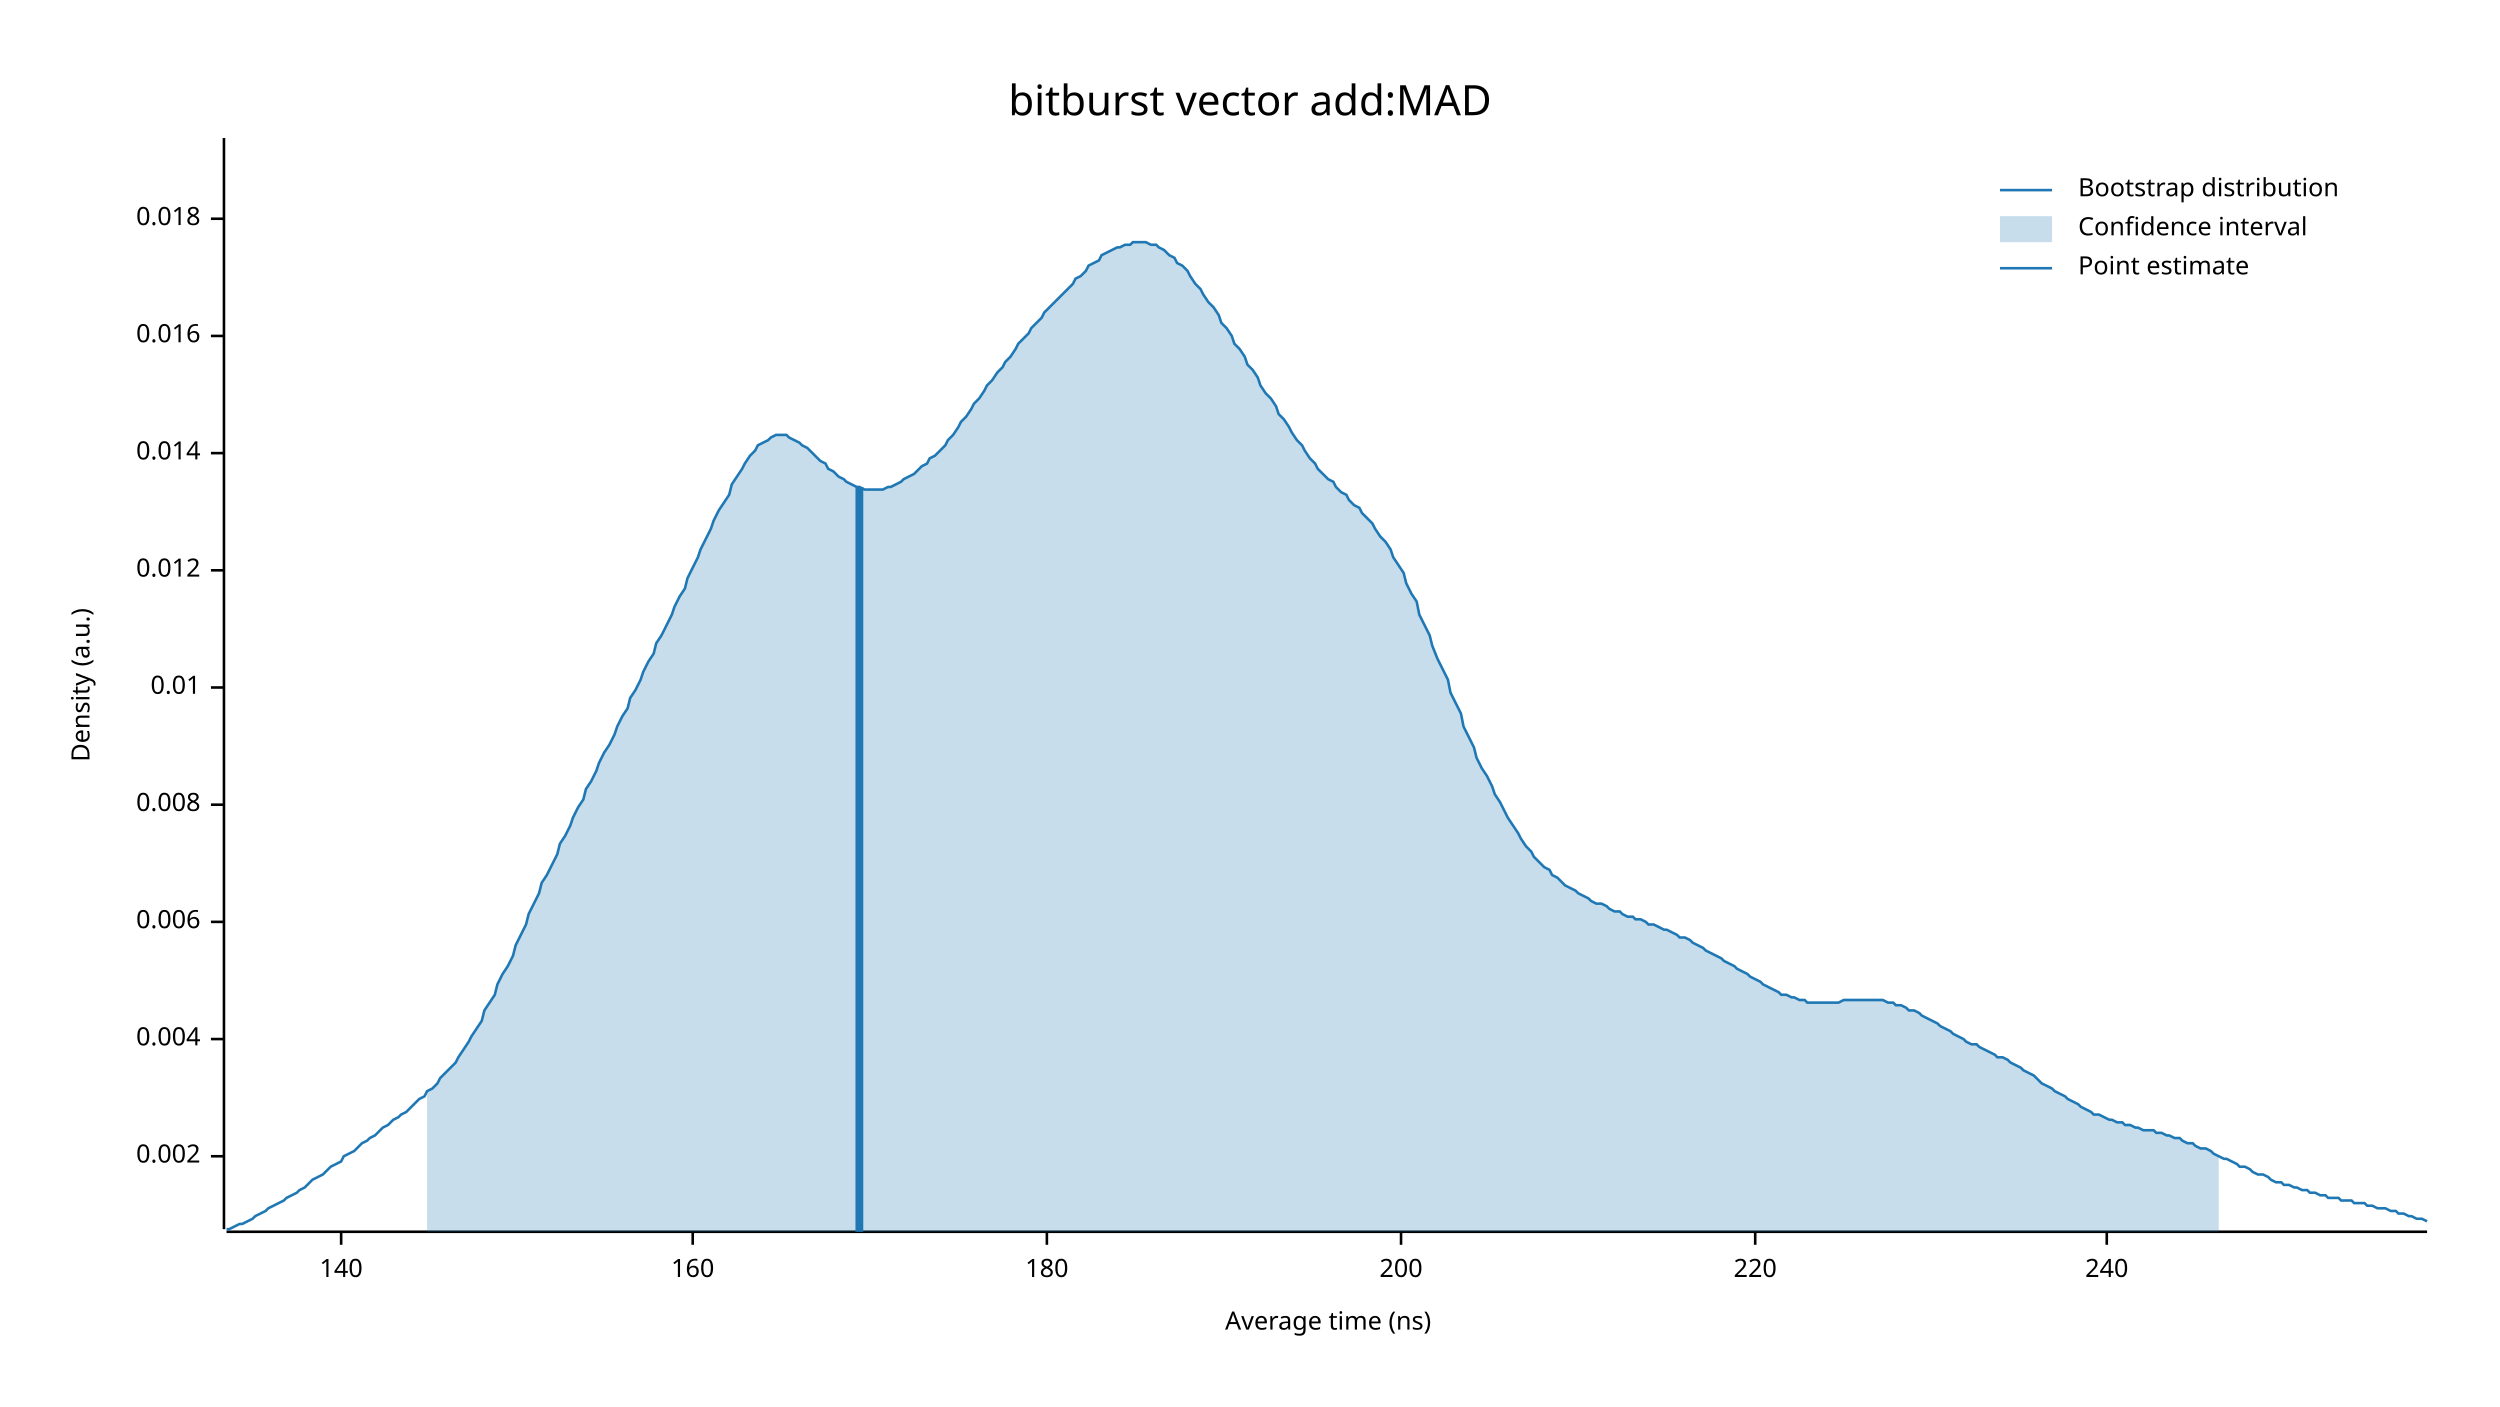
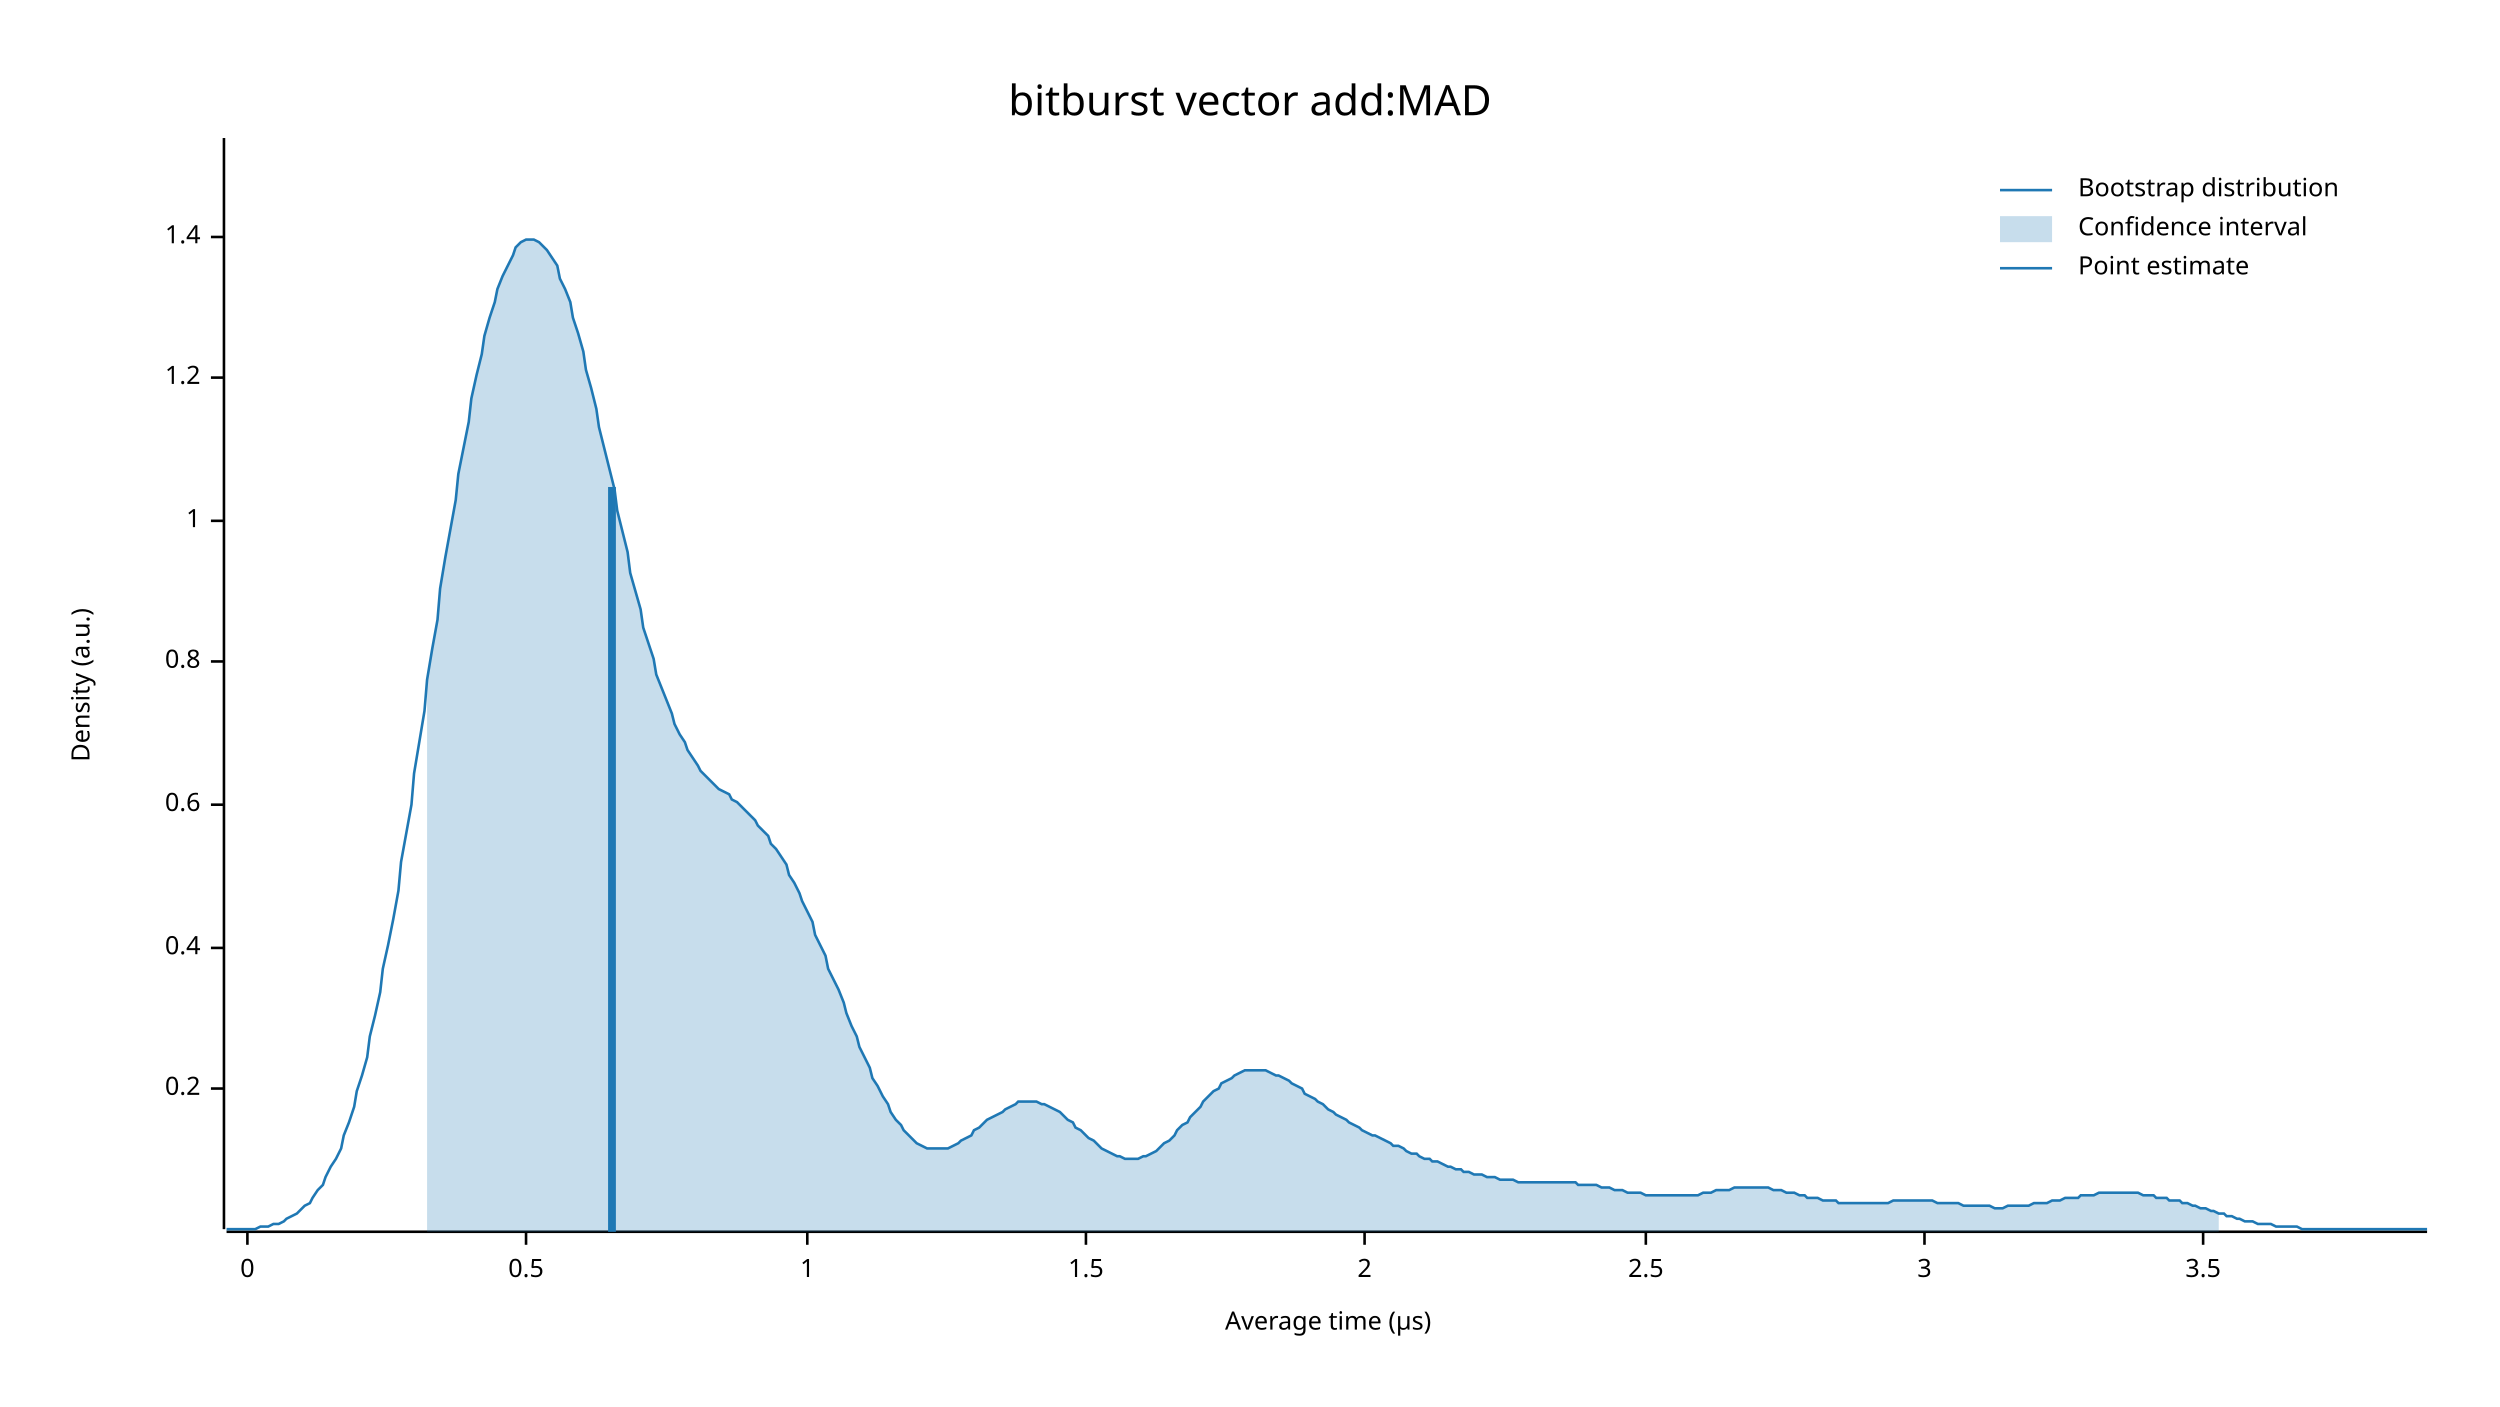
<svg xmlns="http://www.w3.org/2000/svg" width="960" height="540" viewBox="0 0 960 540">
  <text x="480" y="32" dy="0.76em" text-anchor="middle" font-family="sans-serif" font-size="16.129" opacity="1" fill="#000000">
bitburst vector add:MAD
</text>
  <text x="27" y="263" dy="0.76em" text-anchor="middle" font-family="sans-serif" font-size="9.677" opacity="1" fill="#000000" transform="rotate(270, 27, 263)">
Density (a.u.)
</text>
  <text x="510" y="513" dy="-0.5ex" text-anchor="middle" font-family="sans-serif" font-size="9.677" opacity="1" fill="#000000">
- Average time (ns)
+ Average time (µs)
</text>
  <polyline fill="none" opacity="1" stroke="#000000" stroke-width="1" points="86,53 86,472 " />
-   <text x="77" y="444" dy="0.5ex" text-anchor="end" font-family="sans-serif" font-size="9.677" opacity="1" fill="#000000">
- 0.002
+   <text x="77" y="418" dy="0.5ex" text-anchor="end" font-family="sans-serif" font-size="9.677" opacity="1" fill="#000000">
+ 0.2
</text>
-   <polyline fill="none" opacity="1" stroke="#000000" stroke-width="1" points="81,444 86,444 " />
-   <text x="77" y="399" dy="0.5ex" text-anchor="end" font-family="sans-serif" font-size="9.677" opacity="1" fill="#000000">
- 0.004
+   <polyline fill="none" opacity="1" stroke="#000000" stroke-width="1" points="81,418 86,418 " />
+   <text x="77" y="364" dy="0.5ex" text-anchor="end" font-family="sans-serif" font-size="9.677" opacity="1" fill="#000000">
+ 0.4
</text>
-   <polyline fill="none" opacity="1" stroke="#000000" stroke-width="1" points="81,399 86,399 " />
-   <text x="77" y="354" dy="0.5ex" text-anchor="end" font-family="sans-serif" font-size="9.677" opacity="1" fill="#000000">
- 0.006
- </text>
-   <polyline fill="none" opacity="1" stroke="#000000" stroke-width="1" points="81,354 86,354 " />
+   <polyline fill="none" opacity="1" stroke="#000000" stroke-width="1" points="81,364 86,364 " />
  <text x="77" y="309" dy="0.5ex" text-anchor="end" font-family="sans-serif" font-size="9.677" opacity="1" fill="#000000">
- 0.008
+ 0.6
</text>
  <polyline fill="none" opacity="1" stroke="#000000" stroke-width="1" points="81,309 86,309 " />
-   <text x="77" y="264" dy="0.5ex" text-anchor="end" font-family="sans-serif" font-size="9.677" opacity="1" fill="#000000">
- 0.01
+   <text x="77" y="254" dy="0.5ex" text-anchor="end" font-family="sans-serif" font-size="9.677" opacity="1" fill="#000000">
+ 0.8
</text>
-   <polyline fill="none" opacity="1" stroke="#000000" stroke-width="1" points="81,264 86,264 " />
-   <text x="77" y="219" dy="0.5ex" text-anchor="end" font-family="sans-serif" font-size="9.677" opacity="1" fill="#000000">
- 0.012
+   <polyline fill="none" opacity="1" stroke="#000000" stroke-width="1" points="81,254 86,254 " />
+   <text x="77" y="200" dy="0.5ex" text-anchor="end" font-family="sans-serif" font-size="9.677" opacity="1" fill="#000000">
+ 1
</text>
-   <polyline fill="none" opacity="1" stroke="#000000" stroke-width="1" points="81,219 86,219 " />
-   <text x="77" y="174" dy="0.5ex" text-anchor="end" font-family="sans-serif" font-size="9.677" opacity="1" fill="#000000">
- 0.014
+   <polyline fill="none" opacity="1" stroke="#000000" stroke-width="1" points="81,200 86,200 " />
+   <text x="77" y="145" dy="0.5ex" text-anchor="end" font-family="sans-serif" font-size="9.677" opacity="1" fill="#000000">
+ 1.2
</text>
-   <polyline fill="none" opacity="1" stroke="#000000" stroke-width="1" points="81,174 86,174 " />
-   <text x="77" y="129" dy="0.5ex" text-anchor="end" font-family="sans-serif" font-size="9.677" opacity="1" fill="#000000">
- 0.016
+   <polyline fill="none" opacity="1" stroke="#000000" stroke-width="1" points="81,145 86,145 " />
+   <text x="77" y="91" dy="0.5ex" text-anchor="end" font-family="sans-serif" font-size="9.677" opacity="1" fill="#000000">
+ 1.4
</text>
-   <polyline fill="none" opacity="1" stroke="#000000" stroke-width="1" points="81,129 86,129 " />
-   <text x="77" y="84" dy="0.5ex" text-anchor="end" font-family="sans-serif" font-size="9.677" opacity="1" fill="#000000">
- 0.018
+   <polyline fill="none" opacity="1" stroke="#000000" stroke-width="1" points="81,91 86,91 " />
+   <polyline fill="none" opacity="1" stroke="#000000" stroke-width="1" points="87,473 932,473 " />
+   <text x="95" y="483" dy="0.76em" text-anchor="middle" font-family="sans-serif" font-size="9.677" opacity="1" fill="#000000">
+ 0
</text>
-   <polyline fill="none" opacity="1" stroke="#000000" stroke-width="1" points="81,84 86,84 " />
-   <polyline fill="none" opacity="1" stroke="#000000" stroke-width="1" points="87,473 932,473 " />
-   <text x="131" y="483" dy="0.76em" text-anchor="middle" font-family="sans-serif" font-size="9.677" opacity="1" fill="#000000">
- 140
+   <polyline fill="none" opacity="1" stroke="#000000" stroke-width="1" points="95,473 95,478 " />
+   <text x="202" y="483" dy="0.76em" text-anchor="middle" font-family="sans-serif" font-size="9.677" opacity="1" fill="#000000">
+ 0.5
</text>
-   <polyline fill="none" opacity="1" stroke="#000000" stroke-width="1" points="131,473 131,478 " />
-   <text x="266" y="483" dy="0.76em" text-anchor="middle" font-family="sans-serif" font-size="9.677" opacity="1" fill="#000000">
- 160
+   <polyline fill="none" opacity="1" stroke="#000000" stroke-width="1" points="202,473 202,478 " />
+   <text x="310" y="483" dy="0.76em" text-anchor="middle" font-family="sans-serif" font-size="9.677" opacity="1" fill="#000000">
+ 1
</text>
-   <polyline fill="none" opacity="1" stroke="#000000" stroke-width="1" points="266,473 266,478 " />
-   <text x="402" y="483" dy="0.76em" text-anchor="middle" font-family="sans-serif" font-size="9.677" opacity="1" fill="#000000">
- 180
+   <polyline fill="none" opacity="1" stroke="#000000" stroke-width="1" points="310,473 310,478 " />
+   <text x="417" y="483" dy="0.76em" text-anchor="middle" font-family="sans-serif" font-size="9.677" opacity="1" fill="#000000">
+ 1.5
</text>
-   <polyline fill="none" opacity="1" stroke="#000000" stroke-width="1" points="402,473 402,478 " />
-   <text x="538" y="483" dy="0.76em" text-anchor="middle" font-family="sans-serif" font-size="9.677" opacity="1" fill="#000000">
- 200
+   <polyline fill="none" opacity="1" stroke="#000000" stroke-width="1" points="417,473 417,478 " />
+   <text x="524" y="483" dy="0.76em" text-anchor="middle" font-family="sans-serif" font-size="9.677" opacity="1" fill="#000000">
+ 2
</text>
-   <polyline fill="none" opacity="1" stroke="#000000" stroke-width="1" points="538,473 538,478 " />
-   <text x="674" y="483" dy="0.76em" text-anchor="middle" font-family="sans-serif" font-size="9.677" opacity="1" fill="#000000">
- 220
+   <polyline fill="none" opacity="1" stroke="#000000" stroke-width="1" points="524,473 524,478 " />
+   <text x="632" y="483" dy="0.76em" text-anchor="middle" font-family="sans-serif" font-size="9.677" opacity="1" fill="#000000">
+ 2.5
</text>
-   <polyline fill="none" opacity="1" stroke="#000000" stroke-width="1" points="674,473 674,478 " />
-   <text x="809" y="483" dy="0.76em" text-anchor="middle" font-family="sans-serif" font-size="9.677" opacity="1" fill="#000000">
- 240
+   <polyline fill="none" opacity="1" stroke="#000000" stroke-width="1" points="632,473 632,478 " />
+   <text x="739" y="483" dy="0.76em" text-anchor="middle" font-family="sans-serif" font-size="9.677" opacity="1" fill="#000000">
+ 3
</text>
-   <polyline fill="none" opacity="1" stroke="#000000" stroke-width="1" points="809,473 809,478 " />
-   <polyline fill="none" opacity="1" stroke="#1F78B4" stroke-width="1" points="87,472 88,472 90,471 92,470 93,470 95,469 97,468 98,467 100,466 102,465 103,464 105,463 107,462 109,461 110,460 112,459 114,458 115,457 117,456 119,454 120,453 122,452 124,451 125,450 127,448 129,447 131,446 132,444 134,443 136,442 137,441 139,439 141,438 142,437 144,436 146,434 147,433 149,432 151,430 153,429 154,428 156,427 158,425 159,424 161,422 163,421 164,419 166,418 168,416 169,414 171,412 173,410 175,408 176,406 178,403 180,400 181,398 183,395 185,392 186,388 188,385 190,382 191,378 193,374 195,371 197,367 198,363 200,359 202,355 203,351 205,347 207,343 208,339 210,336 212,332 214,328 215,324 217,321 219,317 220,314 222,310 224,307 225,303 227,300 229,296 230,293 232,289 234,286 236,282 237,279 239,275 241,272 242,268 244,265 246,261 247,258 249,254 251,251 252,247 254,244 256,240 258,236 259,233 261,229 263,226 264,222 266,218 268,214 269,211 271,207 273,203 274,200 276,196 278,193 280,190 281,186 283,183 285,180 286,178 288,175 290,173 291,171 293,170 295,169 296,168 298,167 300,167 302,167 303,168 305,169 307,170 308,171 310,172 312,174 313,175 315,177 317,178 318,180 320,181 322,183 324,184 325,185 327,186 329,187 330,187 332,188 334,188 335,188 337,188 339,188 341,187 342,187 344,186 346,185 347,184 349,183 351,182 352,181 354,179 356,178 357,176 359,175 361,173 363,171 364,169 366,167 368,164 369,162 371,160 373,157 374,155 376,153 378,150 379,148 381,146 383,143 385,141 386,139 388,137 390,134 391,132 393,130 395,128 396,126 398,124 400,122 401,120 403,118 405,116 407,114 408,113 410,111 412,109 413,107 415,106 417,104 418,102 420,101 422,100 423,98 425,97 427,96 429,95 430,95 432,94 434,94 435,93 437,93 439,93 440,93 442,94 444,94 445,95 447,96 449,98 451,99 452,101 454,102 456,104 457,106 459,109 461,111 462,113 464,116 466,118 468,121 469,124 471,126 473,129 474,132 476,134 478,137 479,140 481,142 483,145 484,148 486,151 488,153 490,156 491,159 493,161 495,164 496,166 498,169 500,171 501,173 503,176 505,178 506,180 508,182 510,184 512,185 513,187 515,189 517,190 518,192 520,194 522,195 523,197 525,199 527,201 528,203 530,206 532,208 534,211 535,214 537,217 539,220 540,224 542,228 544,231 545,236 547,240 549,244 550,248 552,253 554,257 556,261 557,266 559,270 561,274 562,279 564,283 566,287 567,291 569,295 571,298 573,302 574,305 576,308 578,312 579,314 581,317 583,320 584,322 586,325 588,327 589,329 591,331 593,333 595,334 596,336 598,337 600,339 601,340 603,341 605,342 606,343 608,344 610,345 611,346 613,347 615,347 617,348 618,349 620,350 622,350 623,351 625,352 627,352 628,353 630,353 632,354 633,355 635,355 637,356 639,357 640,357 642,358 644,359 645,360 647,360 649,361 650,362 652,363 654,364 655,365 657,366 659,367 661,368 662,369 664,370 666,371 667,372 669,373 671,374 672,375 674,376 676,377 677,378 679,379 681,380 683,381 684,382 686,382 688,383 689,383 691,384 693,384 694,385 696,385 698,385 700,385 701,385 703,385 705,385 706,385 708,384 710,384 711,384 713,384 715,384 716,384 718,384 720,384 722,384 723,384 725,385 727,385 728,386 730,386 732,387 733,388 735,388 737,389 738,390 740,391 742,392 744,393 745,394 747,395 749,396 750,397 752,398 754,399 755,400 757,401 759,401 760,402 762,403 764,404 766,405 767,406 769,406 771,407 772,408 774,409 776,410 777,411 779,412 781,413 782,414 784,416 786,417 788,418 789,419 791,420 793,421 794,422 796,423 798,424 799,425 801,426 803,427 804,428 806,428 808,429 810,430 811,430 813,431 815,431 816,432 818,432 820,433 821,433 823,434 825,434 827,434 828,435 830,435 832,436 833,436 835,437 837,437 838,438 840,439 842,439 843,440 845,441 847,441 849,442 850,443 852,444 854,445 855,445 857,446 859,447 860,448 862,448 864,449 865,450 867,451 869,451 871,452 872,453 874,454 876,454 877,455 879,455 881,456 882,456 884,457 886,457 887,458 889,458 891,459 893,459 894,460 896,460 898,460 899,461 901,461 903,461 904,462 906,462 908,462 909,463 911,463 913,464 915,464 916,464 918,465 920,465 921,466 923,466 925,467 926,467 928,468 930,468 932,469 " />
-   <polygon opacity="0.25" fill="#1F78B4" points="164,419 166,418 168,416 169,414 171,412 173,410 175,408 176,406 178,403 180,400 181,398 183,395 185,392 186,388 188,385 190,382 191,378 193,374 195,371 197,367 198,363 200,359 202,355 203,351 205,347 207,343 208,339 210,336 212,332 214,328 215,324 217,321 219,317 220,314 222,310 224,307 225,303 227,300 229,296 230,293 232,289 234,286 236,282 237,279 239,275 241,272 242,268 244,265 246,261 247,258 249,254 251,251 252,247 254,244 256,240 258,236 259,233 261,229 263,226 264,222 266,218 268,214 269,211 271,207 273,203 274,200 276,196 278,193 280,190 281,186 283,183 285,180 286,178 288,175 290,173 291,171 293,170 295,169 296,168 298,167 300,167 302,167 303,168 305,169 307,170 308,171 310,172 312,174 313,175 315,177 317,178 318,180 320,181 322,183 324,184 325,185 327,186 329,187 330,187 332,188 334,188 335,188 337,188 339,188 341,187 342,187 344,186 346,185 347,184 349,183 351,182 352,181 354,179 356,178 357,176 359,175 361,173 363,171 364,169 366,167 368,164 369,162 371,160 373,157 374,155 376,153 378,150 379,148 381,146 383,143 385,141 386,139 388,137 390,134 391,132 393,130 395,128 396,126 398,124 400,122 401,120 403,118 405,116 407,114 408,113 410,111 412,109 413,107 415,106 417,104 418,102 420,101 422,100 423,98 425,97 427,96 429,95 430,95 432,94 434,94 435,93 437,93 439,93 440,93 442,94 444,94 445,95 447,96 449,98 451,99 452,101 454,102 456,104 457,106 459,109 461,111 462,113 464,116 466,118 468,121 469,124 471,126 473,129 474,132 476,134 478,137 479,140 481,142 483,145 484,148 486,151 488,153 490,156 491,159 493,161 495,164 496,166 498,169 500,171 501,173 503,176 505,178 506,180 508,182 510,184 512,185 513,187 515,189 517,190 518,192 520,194 522,195 523,197 525,199 527,201 528,203 530,206 532,208 534,211 535,214 537,217 539,220 540,224 542,228 544,231 545,236 547,240 549,244 550,248 552,253 554,257 556,261 557,266 559,270 561,274 562,279 564,283 566,287 567,291 569,295 571,298 573,302 574,305 576,308 578,312 579,314 581,317 583,320 584,322 586,325 588,327 589,329 591,331 593,333 595,334 596,336 598,337 600,339 601,340 603,341 605,342 606,343 608,344 610,345 611,346 613,347 615,347 617,348 618,349 620,350 622,350 623,351 625,352 627,352 628,353 630,353 632,354 633,355 635,355 637,356 639,357 640,357 642,358 644,359 645,360 647,360 649,361 650,362 652,363 654,364 655,365 657,366 659,367 661,368 662,369 664,370 666,371 667,372 669,373 671,374 672,375 674,376 676,377 677,378 679,379 681,380 683,381 684,382 686,382 688,383 689,383 691,384 693,384 694,385 696,385 698,385 700,385 701,385 703,385 705,385 706,385 708,384 710,384 711,384 713,384 715,384 716,384 718,384 720,384 722,384 723,384 725,385 727,385 728,386 730,386 732,387 733,388 735,388 737,389 738,390 740,391 742,392 744,393 745,394 747,395 749,396 750,397 752,398 754,399 755,400 757,401 759,401 760,402 762,403 764,404 766,405 767,406 769,406 771,407 772,408 774,409 776,410 777,411 779,412 781,413 782,414 784,416 786,417 788,418 789,419 791,420 793,421 794,422 796,423 798,424 799,425 801,426 803,427 804,428 806,428 808,429 810,430 811,430 813,431 815,431 816,432 818,432 820,433 821,433 823,434 825,434 827,434 828,435 830,435 832,436 833,436 835,437 837,437 838,438 840,439 842,439 843,440 845,441 847,441 849,442 850,443 852,444 852,473 164,473 " />
-   <polyline fill="none" opacity="1" stroke="#1F78B4" stroke-width="3" points="330,473 330,187 " />
+   <polyline fill="none" opacity="1" stroke="#000000" stroke-width="1" points="739,473 739,478 " />
+   <text x="846" y="483" dy="0.76em" text-anchor="middle" font-family="sans-serif" font-size="9.677" opacity="1" fill="#000000">
+ 3.5
+ </text>
+   <polyline fill="none" opacity="1" stroke="#000000" stroke-width="1" points="846,473 846,478 " />
+   <polyline fill="none" opacity="1" stroke="#1F78B4" stroke-width="1" points="87,472 88,472 90,472 92,472 93,472 95,472 97,472 98,472 100,471 102,471 103,471 105,470 107,470 109,469 110,468 112,467 114,466 115,465 117,463 119,462 120,460 122,457 124,455 125,452 127,448 129,445 131,441 132,436 134,431 136,425 137,419 139,413 141,406 142,398 144,390 146,381 147,372 149,363 151,353 153,342 154,331 156,320 158,309 159,297 161,285 163,273 164,261 166,249 168,238 169,226 171,214 173,203 175,192 176,182 178,172 180,162 181,153 183,144 185,136 186,129 188,122 190,116 191,111 193,106 195,102 197,98 198,95 200,93 202,92 203,92 205,92 207,93 208,94 210,96 212,99 214,102 215,107 217,111 219,116 220,122 222,128 224,135 225,142 227,149 229,157 230,164 232,172 234,180 236,188 237,196 239,204 241,212 242,220 244,227 246,234 247,241 249,247 251,253 252,259 254,264 256,269 258,274 259,278 261,282 263,285 264,288 266,291 268,294 269,296 271,298 273,300 274,301 276,303 278,304 280,305 281,307 283,308 285,310 286,311 288,313 290,315 291,317 293,319 295,321 296,324 298,326 300,329 302,332 303,336 305,339 307,343 308,346 310,350 312,354 313,359 315,363 317,367 318,372 320,376 322,380 324,385 325,389 327,394 329,398 330,402 332,406 334,410 335,414 337,417 339,421 341,424 342,427 344,430 346,432 347,434 349,436 351,438 352,439 354,440 356,441 357,441 359,441 361,441 363,441 364,441 366,440 368,439 369,438 371,437 373,436 374,434 376,433 378,431 379,430 381,429 383,428 385,427 386,426 388,425 390,424 391,423 393,423 395,423 396,423 398,423 400,424 401,424 403,425 405,426 407,427 408,428 410,430 412,431 413,433 415,434 417,436 418,437 420,438 422,440 423,441 425,442 427,443 429,444 430,444 432,445 434,445 435,445 437,445 439,444 440,444 442,443 444,442 445,441 447,439 449,438 451,436 452,434 454,432 456,431 457,429 459,427 461,425 462,423 464,421 466,419 468,418 469,416 471,415 473,414 474,413 476,412 478,411 479,411 481,411 483,411 484,411 486,411 488,412 490,413 491,413 493,414 495,415 496,416 498,417 500,418 501,420 503,421 505,422 506,423 508,424 510,426 512,427 513,428 515,429 517,430 518,431 520,432 522,433 523,434 525,435 527,436 528,436 530,437 532,438 534,439 535,440 537,440 539,441 540,442 542,443 544,443 545,444 547,445 549,445 550,446 552,446 554,447 556,448 557,448 559,449 561,449 562,450 564,450 566,451 567,451 569,451 571,452 573,452 574,452 576,453 578,453 579,453 581,453 583,454 584,454 586,454 588,454 589,454 591,454 593,454 595,454 596,454 598,454 600,454 601,454 603,454 605,454 606,455 608,455 610,455 611,455 613,455 615,456 617,456 618,456 620,457 622,457 623,457 625,458 627,458 628,458 630,458 632,459 633,459 635,459 637,459 639,459 640,459 642,459 644,459 645,459 647,459 649,459 650,459 652,459 654,458 655,458 657,458 659,457 661,457 662,457 664,457 666,456 667,456 669,456 671,456 672,456 674,456 676,456 677,456 679,456 681,457 683,457 684,457 686,458 688,458 689,458 691,459 693,459 694,460 696,460 698,460 700,461 701,461 703,461 705,461 706,462 708,462 710,462 711,462 713,462 715,462 716,462 718,462 720,462 722,462 723,462 725,462 727,461 728,461 730,461 732,461 733,461 735,461 737,461 738,461 740,461 742,461 744,462 745,462 747,462 749,462 750,462 752,462 754,463 755,463 757,463 759,463 760,463 762,463 764,463 766,464 767,464 769,464 771,463 772,463 774,463 776,463 777,463 779,463 781,462 782,462 784,462 786,462 788,461 789,461 791,461 793,460 794,460 796,460 798,460 799,459 801,459 803,459 804,459 806,458 808,458 810,458 811,458 813,458 815,458 816,458 818,458 820,458 821,458 823,459 825,459 827,459 828,460 830,460 832,460 833,461 835,461 837,461 838,462 840,462 842,463 843,463 845,464 847,464 849,465 850,465 852,466 854,466 855,467 857,467 859,468 860,468 862,469 864,469 865,469 867,470 869,470 871,470 872,470 874,471 876,471 877,471 879,471 881,471 882,471 884,472 886,472 887,472 889,472 891,472 893,472 894,472 896,472 898,472 899,472 901,472 903,472 904,472 906,472 908,472 909,472 911,472 913,472 915,472 916,472 918,472 920,472 921,472 923,472 925,472 926,472 928,472 930,472 932,472 " />
+   <polygon opacity="0.25" fill="#1F78B4" points="164,261 166,249 168,238 169,226 171,214 173,203 175,192 176,182 178,172 180,162 181,153 183,144 185,136 186,129 188,122 190,116 191,111 193,106 195,102 197,98 198,95 200,93 202,92 203,92 205,92 207,93 208,94 210,96 212,99 214,102 215,107 217,111 219,116 220,122 222,128 224,135 225,142 227,149 229,157 230,164 232,172 234,180 236,188 237,196 239,204 241,212 242,220 244,227 246,234 247,241 249,247 251,253 252,259 254,264 256,269 258,274 259,278 261,282 263,285 264,288 266,291 268,294 269,296 271,298 273,300 274,301 276,303 278,304 280,305 281,307 283,308 285,310 286,311 288,313 290,315 291,317 293,319 295,321 296,324 298,326 300,329 302,332 303,336 305,339 307,343 308,346 310,350 312,354 313,359 315,363 317,367 318,372 320,376 322,380 324,385 325,389 327,394 329,398 330,402 332,406 334,410 335,414 337,417 339,421 341,424 342,427 344,430 346,432 347,434 349,436 351,438 352,439 354,440 356,441 357,441 359,441 361,441 363,441 364,441 366,440 368,439 369,438 371,437 373,436 374,434 376,433 378,431 379,430 381,429 383,428 385,427 386,426 388,425 390,424 391,423 393,423 395,423 396,423 398,423 400,424 401,424 403,425 405,426 407,427 408,428 410,430 412,431 413,433 415,434 417,436 418,437 420,438 422,440 423,441 425,442 427,443 429,444 430,444 432,445 434,445 435,445 437,445 439,444 440,444 442,443 444,442 445,441 447,439 449,438 451,436 452,434 454,432 456,431 457,429 459,427 461,425 462,423 464,421 466,419 468,418 469,416 471,415 473,414 474,413 476,412 478,411 479,411 481,411 483,411 484,411 486,411 488,412 490,413 491,413 493,414 495,415 496,416 498,417 500,418 501,420 503,421 505,422 506,423 508,424 510,426 512,427 513,428 515,429 517,430 518,431 520,432 522,433 523,434 525,435 527,436 528,436 530,437 532,438 534,439 535,440 537,440 539,441 540,442 542,443 544,443 545,444 547,445 549,445 550,446 552,446 554,447 556,448 557,448 559,449 561,449 562,450 564,450 566,451 567,451 569,451 571,452 573,452 574,452 576,453 578,453 579,453 581,453 583,454 584,454 586,454 588,454 589,454 591,454 593,454 595,454 596,454 598,454 600,454 601,454 603,454 605,454 606,455 608,455 610,455 611,455 613,455 615,456 617,456 618,456 620,457 622,457 623,457 625,458 627,458 628,458 630,458 632,459 633,459 635,459 637,459 639,459 640,459 642,459 644,459 645,459 647,459 649,459 650,459 652,459 654,458 655,458 657,458 659,457 661,457 662,457 664,457 666,456 667,456 669,456 671,456 672,456 674,456 676,456 677,456 679,456 681,457 683,457 684,457 686,458 688,458 689,458 691,459 693,459 694,460 696,460 698,460 700,461 701,461 703,461 705,461 706,462 708,462 710,462 711,462 713,462 715,462 716,462 718,462 720,462 722,462 723,462 725,462 727,461 728,461 730,461 732,461 733,461 735,461 737,461 738,461 740,461 742,461 744,462 745,462 747,462 749,462 750,462 752,462 754,463 755,463 757,463 759,463 760,463 762,463 764,463 766,464 767,464 769,464 771,463 772,463 774,463 776,463 777,463 779,463 781,462 782,462 784,462 786,462 788,461 789,461 791,461 793,460 794,460 796,460 798,460 799,459 801,459 803,459 804,459 806,458 808,458 810,458 811,458 813,458 815,458 816,458 818,458 820,458 821,458 823,459 825,459 827,459 828,460 830,460 832,460 833,461 835,461 837,461 838,462 840,462 842,463 843,463 845,464 847,464 849,465 850,465 852,466 852,473 164,473 " />
+   <polyline fill="none" opacity="1" stroke="#1F78B4" stroke-width="3" points="235,473 235,187 " />
  <text x="798" y="68" dy="0.76em" text-anchor="start" font-family="sans-serif" font-size="9.677" opacity="1" fill="#000000">
Bootstrap distribution
</text>
  <text x="798" y="83" dy="0.76em" text-anchor="start" font-family="sans-serif" font-size="9.677" opacity="1" fill="#000000">
Confidence interval
</text>
  <text x="798" y="98" dy="0.76em" text-anchor="start" font-family="sans-serif" font-size="9.677" opacity="1" fill="#000000">
Point estimate
</text>
  <polyline fill="none" opacity="1" stroke="#1F78B4" stroke-width="1" points="768,73 788,73 " />
  <rect x="768" y="83" width="20" height="10" opacity="0.25" fill="#1F78B4" stroke="none" />
  <polyline fill="none" opacity="1" stroke="#1F78B4" stroke-width="1" points="768,103 788,103 " />
</svg>
